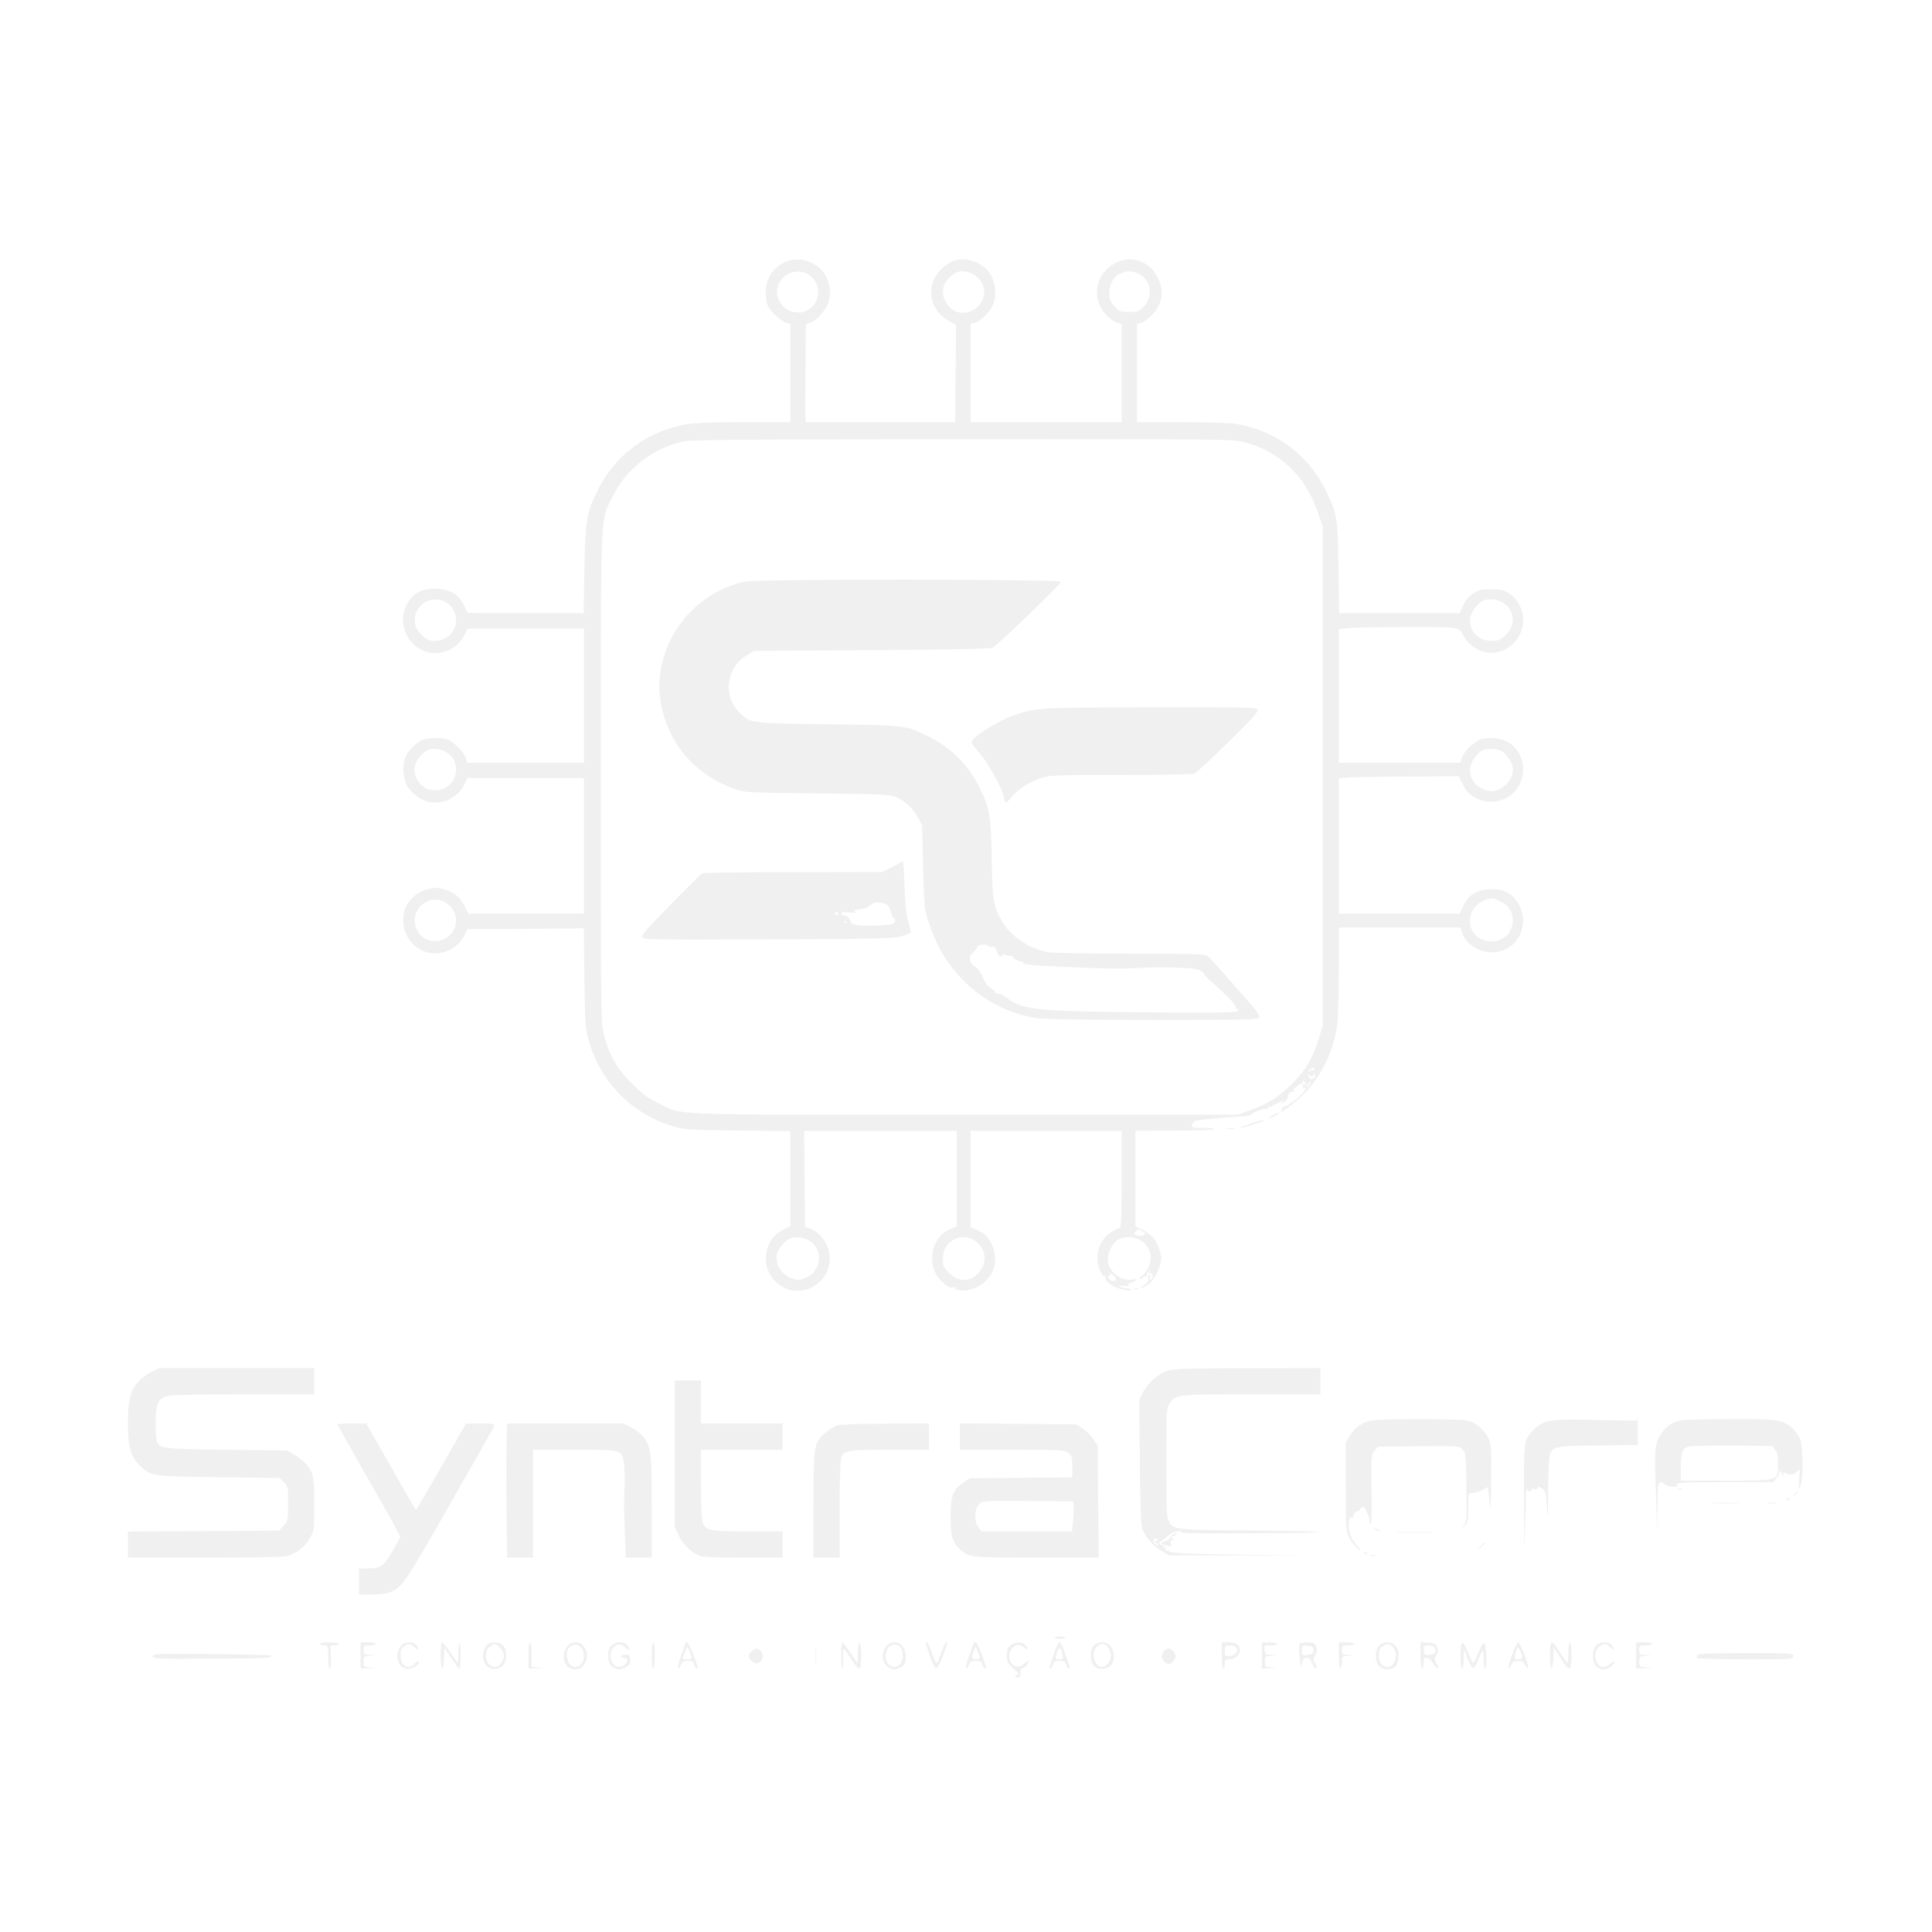
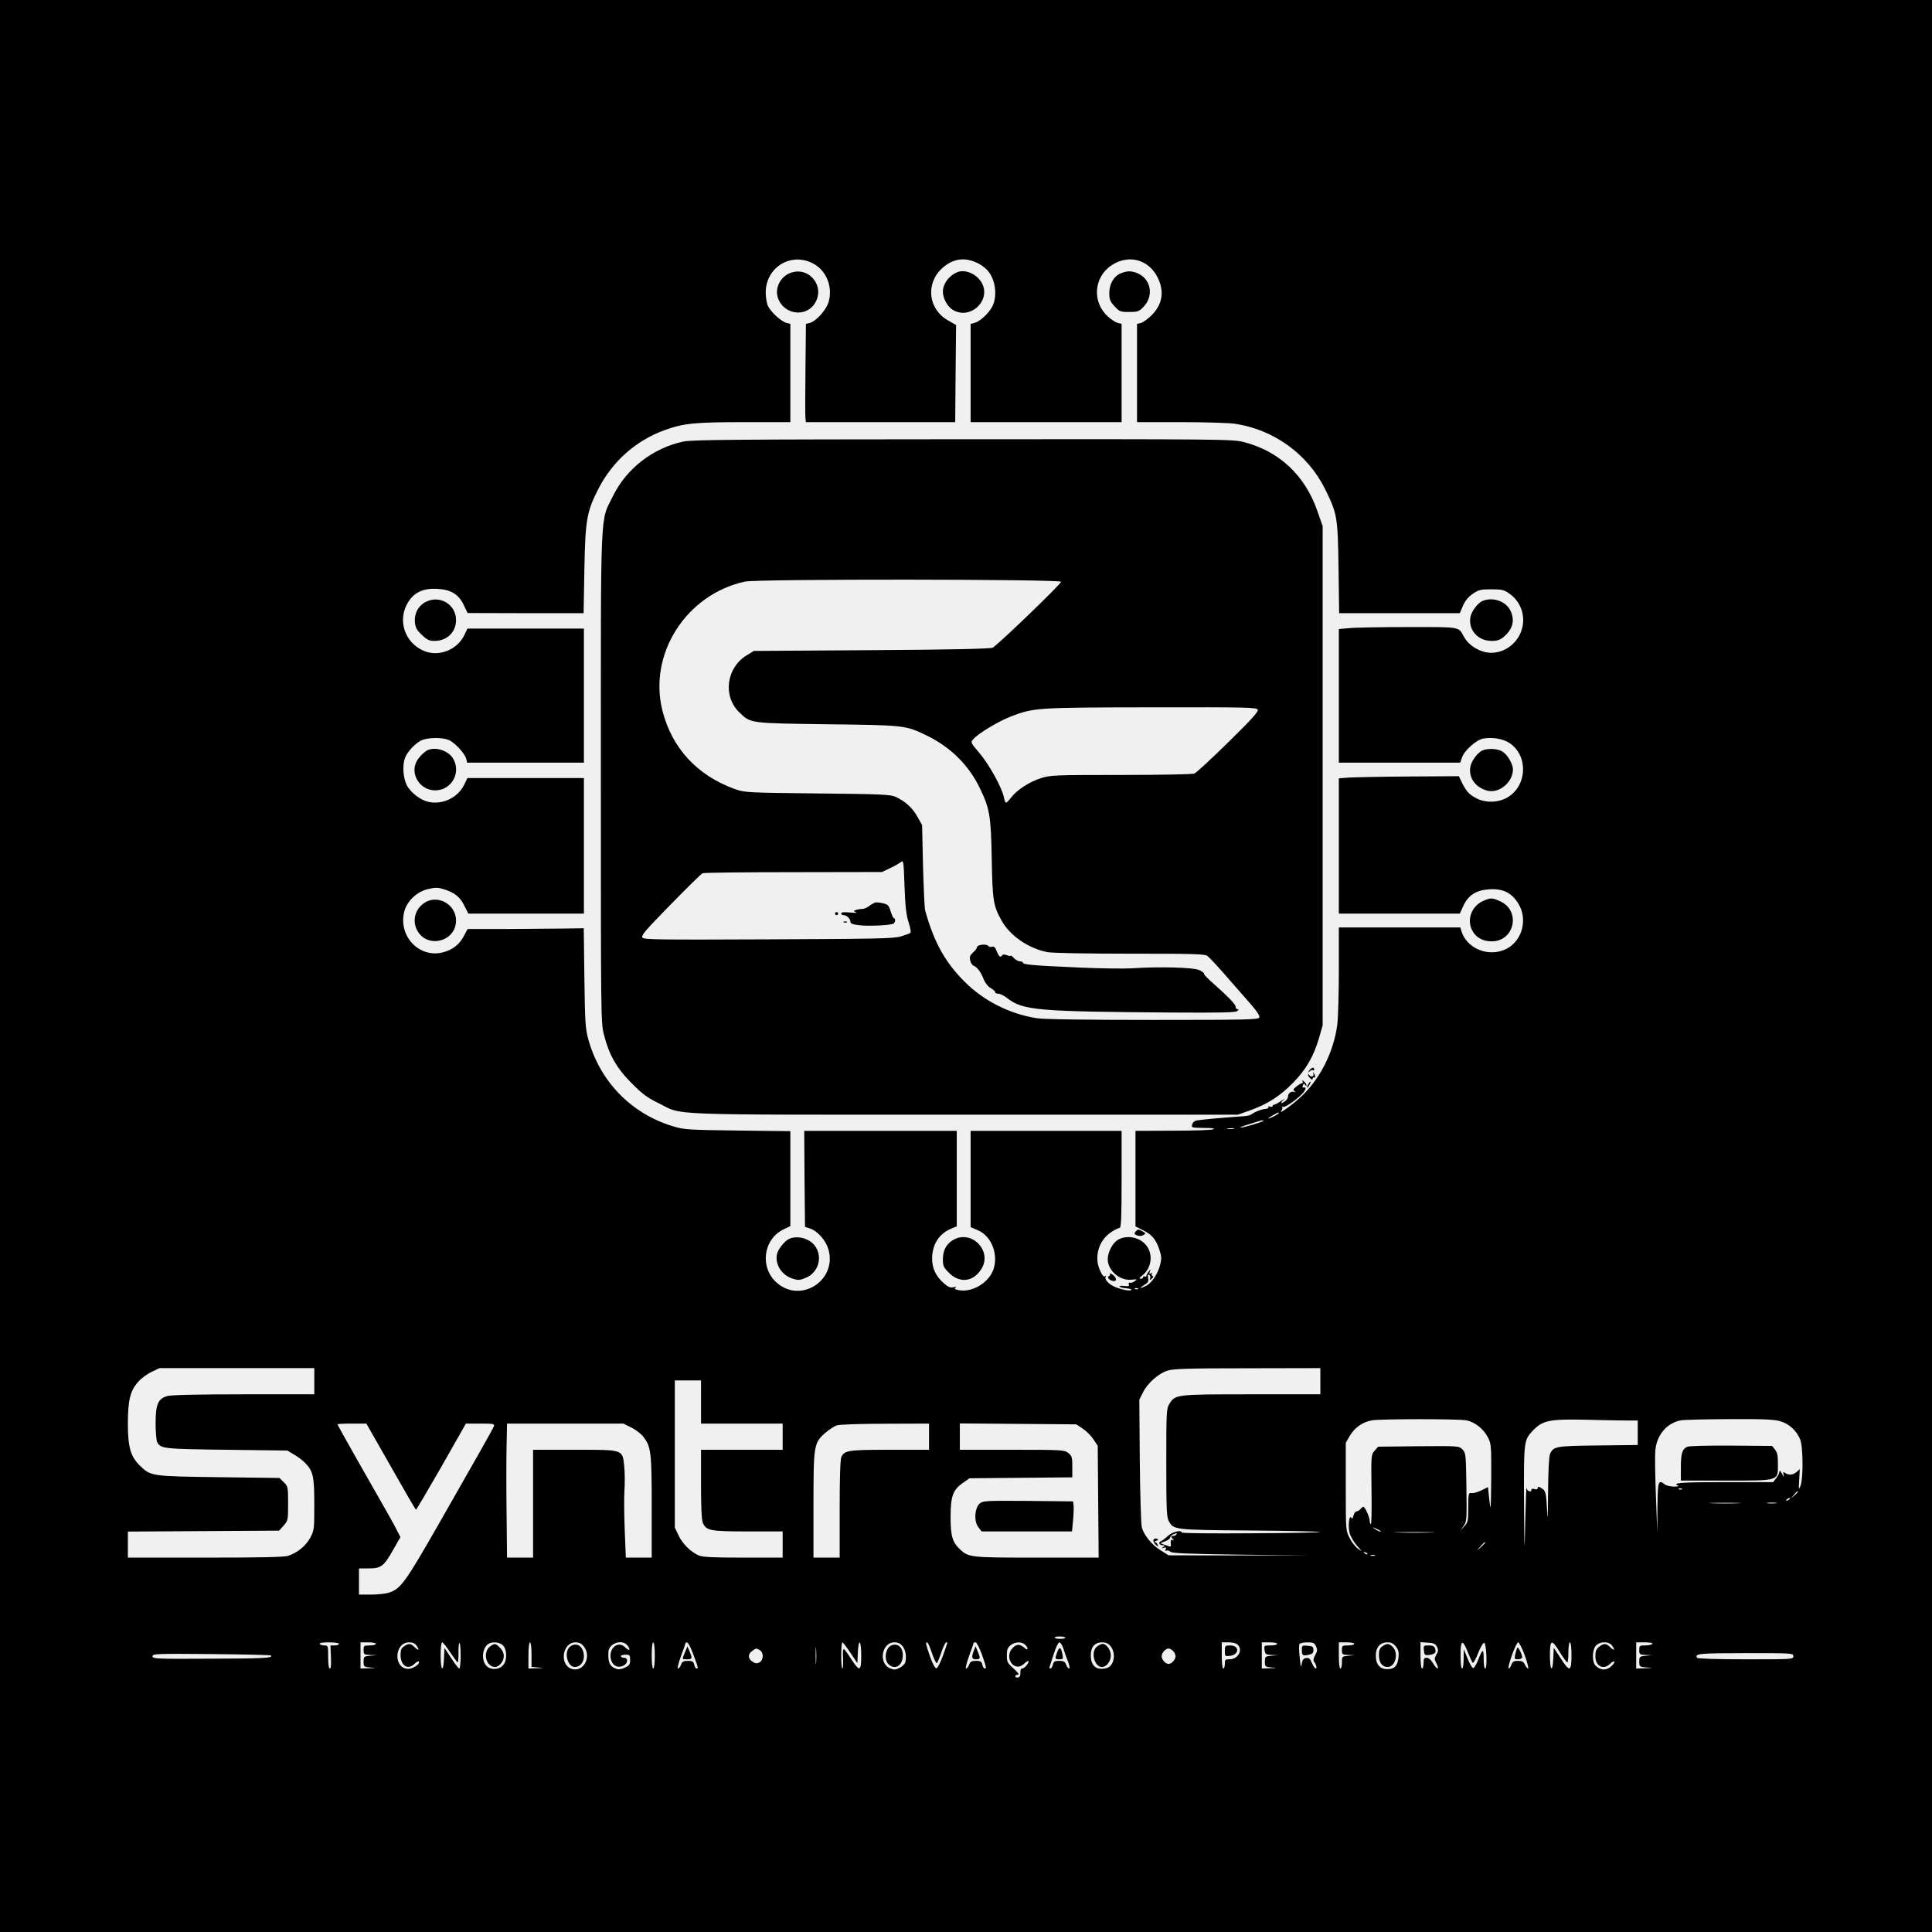
<svg xmlns="http://www.w3.org/2000/svg" version="1.0" width="1254pt" height="1254pt" viewBox="0 0 1254 1254" preserveAspectRatio="xMidYMid meet">
-   <g transform="translate(0,1254) scale(0.1,-0.1)" fill="#ffffff" stroke="none">
+   <g transform="translate(0,1254) scale(0.1,-0.1)" fill="#000000" stroke="none">
    <path d="M0 6270 l0 -6270 6270 0 6270 0 0 6270 0 6270 -6270 0 -6270 0 0 -6270z m5286 4555 c80 -47 119 -149 93 -242 -14 -53 -81 -128 -123 -139 l-25 -6 -3 -297 c-2 -163 -2 -306 0 -318 l3 -23 485 0 484 0 2 263 c1 144 3 286 3 315 l1 52 -52 30 c-129 72 -148 238 -40 338 71 65 150 76 236 32 19 -10 45 -29 57 -42 54 -57 69 -167 34 -237 -23 -45 -81 -98 -116 -107 l-25 -6 0 -319 0 -319 490 0 490 0 0 319 0 319 -25 6 c-13 3 -41 21 -61 39 -106 92 -97 255 19 334 110 74 240 41 300 -76 46 -91 33 -176 -38 -247 -24 -24 -55 -46 -69 -50 l-26 -6 0 -319 0 -319 283 0 c155 0 313 -5 350 -10 254 -37 475 -197 588 -425 79 -161 82 -178 87 -512 l4 -293 391 0 392 0 21 49 c16 35 35 58 65 78 37 25 52 28 119 28 67 0 82 -3 117 -28 91 -63 117 -187 58 -283 -49 -78 -139 -117 -222 -95 -57 16 -104 51 -130 96 -38 69 -14 65 -361 65 -174 0 -347 -3 -384 -7 l-68 -6 0 -433 0 -434 394 0 394 0 12 35 c15 44 92 113 137 121 61 11 130 -1 174 -31 120 -84 111 -276 -17 -351 -58 -34 -140 -37 -200 -6 -47 24 -65 43 -94 100 l-21 44 -327 -2 c-180 -1 -355 -5 -389 -7 l-63 -5 0 -439 0 -439 393 0 392 0 23 50 c33 71 84 103 171 108 87 5 143 -23 186 -93 62 -100 27 -238 -74 -292 -113 -60 -261 -3 -296 115 l-6 22 -395 0 -394 0 0 -277 c0 -153 -5 -312 -10 -353 -24 -184 -118 -366 -250 -482 -63 -55 -134 -104 -113 -77 7 9 9 20 5 24 -4 5 -1 5 5 1 15 -8 114 64 138 100 14 22 12 28 -7 25 -4 0 -5 6 -1 15 5 13 7 13 14 2 5 -8 9 -9 9 -2 0 6 -8 18 -17 25 -11 10 -14 10 -9 2 4 -7 3 -13 -2 -13 -5 0 -22 -10 -36 -21 -22 -17 -25 -24 -14 -31 10 -8 9 -9 -3 -5 -19 6 -39 -10 -39 -31 0 -8 -8 -21 -17 -28 -29 -22 -37 -16 -12 7 14 12 9 10 -13 -5 -20 -14 -41 -26 -47 -26 -6 0 -11 -4 -11 -10 0 -5 -7 -6 -17 -3 -9 4 -14 2 -10 -3 3 -5 -6 -11 -21 -12 -26 -2 -64 -17 -90 -35 -7 -6 -29 -11 -50 -12 -159 -11 -300 -24 -314 -30 -9 -3 -18 -15 -21 -26 -5 -18 1 -19 76 -20 55 0 75 -3 62 -9 -11 -5 -129 -9 -262 -9 l-243 -1 0 -310 0 -310 49 -25 c59 -29 84 -60 106 -126 14 -42 15 -58 6 -95 -15 -61 -54 -120 -90 -139 -42 -21 -52 -19 -15 4 26 16 31 24 26 47 -3 19 -2 25 7 19 7 -4 10 -14 6 -22 -5 -14 -3 -14 11 -2 10 8 12 15 5 17 -6 2 -8 9 -5 14 5 7 2 8 -6 3 -10 -6 -12 -3 -7 11 7 18 7 18 -8 0 -8 -11 -15 -24 -15 -29 0 -4 -4 -5 -10 -2 -5 3 -10 1 -10 -4 0 -6 -7 -11 -16 -11 -12 0 -9 6 11 22 51 40 68 113 40 171 -32 68 -126 98 -195 62 -36 -18 -70 -81 -70 -128 0 -74 79 -142 155 -133 37 4 38 3 20 -10 -11 -8 -25 -12 -32 -10 -7 3 -10 -1 -6 -10 4 -12 -2 -14 -31 -11 -21 3 -34 1 -29 -4 5 -5 25 -10 45 -11 20 -2 34 -6 32 -10 -7 -11 -75 3 -116 23 -39 20 -63 50 -50 64 4 5 1 5 -6 1 -8 -5 -19 7 -33 40 -39 87 -7 195 74 247 23 15 47 27 54 27 10 0 13 63 13 315 l0 315 -490 0 -490 0 0 -312 0 -313 49 -21 c89 -39 134 -161 97 -259 -33 -84 -137 -145 -223 -129 -25 5 -31 9 -21 16 8 6 4 7 -13 3 -21 -5 -35 1 -63 26 -52 45 -76 97 -76 161 1 91 45 160 123 193 l37 15 0 310 0 310 -495 0 -495 0 2 -312 3 -311 30 -10 c51 -16 104 -76 122 -136 58 -201 -179 -354 -335 -217 -112 98 -89 282 43 346 l45 22 0 308 0 308 -342 4 c-319 4 -348 6 -418 27 -273 82 -476 291 -552 567 -19 71 -21 111 -25 399 l-4 320 -132 -2 c-73 -1 -242 -2 -377 -3 l-245 0 -25 -47 c-28 -53 -72 -88 -134 -104 -150 -40 -288 98 -254 256 15 73 82 138 159 155 49 11 63 10 107 -4 67 -23 98 -48 127 -107 l25 -49 375 0 375 0 0 440 0 440 -378 0 -378 0 -22 -45 c-39 -80 -135 -128 -225 -111 -56 10 -123 62 -148 112 -23 49 -28 129 -10 175 14 39 66 94 105 113 41 20 135 21 179 3 39 -17 104 -87 113 -122 l6 -25 379 0 379 0 0 435 0 435 -378 0 -378 0 -21 -44 c-47 -95 -165 -141 -261 -101 -127 53 -175 203 -102 318 40 64 100 90 189 85 89 -5 139 -36 172 -107 l24 -50 376 -1 377 0 5 283 c6 324 15 376 93 528 91 176 243 310 425 376 126 46 197 53 523 53 l296 0 0 319 0 319 -25 6 c-35 9 -105 74 -122 113 -7 18 -13 56 -13 85 1 168 172 267 316 183z m3014 -5510 c0 -6 -56 -35 -67 -35 -4 1 8 9 27 20 39 22 40 22 40 15z m-100 -50 c0 -6 -129 -45 -149 -44 -9 0 18 11 59 23 85 27 90 28 90 21z m-192 -52 c-10 -2 -28 -2 -40 0 -13 2 -5 4 17 4 22 1 32 -1 23 -4z m-621 -1039 c-3 -3 -12 -4 -19 -1 -8 3 -5 6 6 6 11 1 17 -2 13 -5z m-5347 -599 l0 -85 -457 0 c-291 0 -472 -4 -496 -11 -61 -17 -77 -53 -77 -177 0 -57 5 -112 10 -122 23 -43 38 -45 450 -50 l395 -5 45 -27 c25 -14 57 -39 72 -55 51 -53 58 -87 58 -269 0 -162 -1 -168 -27 -216 -28 -52 -82 -96 -142 -116 -24 -9 -182 -12 -537 -12 l-504 0 0 85 0 84 491 3 491 3 29 33 c28 32 29 35 29 143 0 108 -1 111 -28 138 l-28 28 -394 5 c-440 6 -441 6 -513 76 -59 58 -77 119 -77 271 0 153 15 215 68 273 20 23 60 52 87 64 l50 24 503 0 502 0 0 -85z m6530 0 l0 -85 -446 0 c-494 0 -496 0 -535 -64 -18 -29 -19 -56 -19 -379 0 -292 2 -353 15 -377 31 -60 31 -60 525 -64 248 -2 454 -6 457 -10 3 -3 -197 -7 -446 -8 -248 -2 -451 0 -451 5 0 19 -60 5 -89 -22 -17 -16 -38 -31 -46 -35 -20 -7 -10 -26 13 -26 15 0 15 -2 2 -11 -12 -9 -12 -10 4 -5 14 5 17 2 12 -9 -3 -10 -2 -13 5 -10 5 4 17 1 26 -7 13 -10 111 -14 462 -19 l446 -5 -460 0 -460 1 -50 31 c-59 36 -111 100 -124 152 -5 20 -11 215 -13 432 l-3 395 24 48 c30 60 101 123 160 141 37 12 141 15 519 15 l472 1 0 -85z m-4020 -135 l0 -140 265 0 265 0 0 -85 0 -85 -265 0 -265 0 0 -225 c0 -152 4 -232 12 -250 23 -50 47 -55 293 -55 l225 0 0 -85 0 -85 -255 0 c-194 0 -264 3 -289 14 -51 21 -107 76 -132 131 l-24 50 0 478 0 477 85 0 85 0 0 -140z m4968 -119 c55 -11 111 -55 140 -111 21 -42 22 -54 21 -270 -2 -202 -3 -216 -12 -139 l-9 87 -27 -14 c-40 -20 -64 -27 -83 -25 -16 2 -18 -8 -18 -93 0 -88 -2 -97 -26 -123 l-25 -28 21 31 c20 29 21 40 18 252 -3 215 -4 222 -26 244 -22 23 -24 23 -285 21 l-262 -3 -23 -26 c-22 -26 -23 -29 -20 -254 2 -125 0 -226 -4 -223 -5 2 -8 13 -8 23 0 23 -31 90 -41 90 -3 0 -12 -7 -19 -15 -7 -8 -18 -15 -25 -15 -7 0 -16 -12 -20 -27 -4 -19 -9 -23 -14 -14 -14 23 -23 -56 -11 -99 6 -23 28 -60 48 -83 35 -39 36 -40 7 -20 -17 12 -42 43 -55 70 -25 48 -25 50 -25 333 l0 285 27 47 c32 53 84 89 143 99 59 10 563 10 613 0z m1040 -1 l72 0 0 -79 0 -80 -257 -3 c-276 -3 -290 -6 -312 -55 -7 -14 -12 -113 -13 -246 -1 -178 -3 -200 -7 -110 -5 96 -9 114 -26 127 -24 18 -35 20 -35 5 0 -6 -9 -8 -20 -4 -11 4 -20 2 -20 -4 0 -21 -30 -10 -32 12 -1 12 -5 -84 -8 -213 -5 -232 -6 -230 -8 123 -2 390 -1 400 56 460 64 68 108 77 347 72 105 -3 223 -5 263 -5z m998 -5 c56 -16 105 -61 128 -117 20 -47 21 -258 2 -303 -11 -27 -12 -23 -8 40 l4 70 -22 -20 c-22 -20 -55 -21 -77 -3 -8 7 -10 3 -7 -14 3 -18 1 -16 -10 7 -9 17 -15 23 -16 14 0 -9 -9 -28 -21 -43 l-20 -26 -315 0 c-282 0 -347 -5 -301 -23 6 -3 -6 -6 -28 -6 -22 0 -49 6 -59 14 -43 33 -46 24 -48 -147 l-1 -163 -9 235 c-5 129 -7 261 -4 293 8 101 73 180 165 198 20 4 162 7 317 8 220 1 291 -2 330 -14z m-9019 -294 c87 -154 160 -280 163 -280 3 0 77 126 165 279 l159 280 94 0 c85 0 93 -2 88 -17 -9 -22 -108 -197 -363 -643 -214 -374 -244 -415 -321 -438 -22 -7 -74 -12 -116 -12 l-76 0 0 85 0 85 64 0 c80 0 98 14 160 124 l45 79 -21 41 c-21 43 -62 115 -267 474 -66 117 -121 215 -121 217 0 3 42 5 94 5 l94 0 159 -279z m1561 253 c29 -14 64 -41 78 -60 50 -65 54 -100 54 -456 l0 -328 -84 0 -84 0 -7 176 c-4 97 -5 213 -2 258 3 44 3 114 -1 155 -12 115 0 111 -323 111 l-269 0 0 -350 0 -350 -84 0 -85 0 -3 288 c-2 158 -2 353 0 435 l3 147 378 0 377 0 52 -26z m1932 -59 l0 -85 -255 0 c-269 0 -294 -4 -314 -47 -7 -16 -11 -129 -11 -338 l0 -315 -85 0 -85 0 0 338 c0 392 2 406 77 472 26 22 60 44 77 49 17 5 158 10 314 10 l282 1 0 -85z m998 52 c23 -15 54 -46 69 -69 l28 -42 3 -363 3 -363 -401 0 c-430 0 -443 1 -498 53 -50 46 -62 87 -62 209 0 137 15 178 80 223 l43 30 334 3 333 3 0 69 c0 62 -2 70 -26 89 -26 20 -38 21 -365 21 l-339 0 0 85 0 86 378 -3 378 -3 42 -28z m3889 -393 c-3 -3 -12 -4 -19 -1 -8 3 -5 6 6 6 11 1 17 -2 13 -5z m753 -17 c0 -2 -10 -12 -22 -23 l-23 -19 19 23 c18 21 26 27 26 19z m-55 -47 c-3 -5 -12 -10 -18 -10 -7 0 -6 4 3 10 19 12 23 12 15 0z m-332 -27 c-45 -2 -122 -2 -170 0 -48 1 -11 3 82 3 94 0 133 -2 88 -3z m245 0 c-16 -2 -40 -2 -55 0 -16 2 -3 4 27 4 30 0 43 -2 28 -4z m-2569 -179 c14 -12 -19 -1 -35 12 -18 14 -18 14 6 3 14 -6 27 -13 29 -15z m329 -11 c-60 -2 -156 -2 -215 0 -60 1 -11 3 107 3 118 0 167 -2 108 -3z m-1653 -13 c-3 -5 -13 -10 -22 -10 -13 0 -14 -2 -2 -17 10 -11 10 -14 2 -9 -13 7 -17 -4 -13 -33 1 -10 -4 -11 -17 -6 -10 4 -27 10 -38 13 -16 4 -13 7 15 17 19 7 35 18 35 25 0 7 9 16 20 21 27 10 27 10 20 -1z m2005 -53 c0 -2 -12 -14 -27 -28 l-28 -24 24 28 c23 25 31 32 31 24z m-765 -75 c-3 -3 -11 0 -18 7 -9 10 -8 11 6 5 10 -3 15 -9 12 -12z m48 -9 c-7 -2 -19 -2 -25 0 -7 3 -2 5 12 5 14 0 19 -2 13 -5z m-2008 -534 c-3 -4 -20 -7 -39 -6 -19 0 -33 4 -30 9 3 4 20 7 39 6 19 -1 32 -5 30 -9z m-4715 -39 c0 -5 -12 -10 -27 -10 l-28 0 3 -75 c2 -49 0 -75 -7 -75 -7 0 -11 28 -11 75 0 73 -1 75 -24 75 -14 0 -28 5 -31 10 -4 6 18 10 59 10 37 0 66 -4 66 -10z m240 0 c0 -5 -18 -10 -40 -10 -38 0 -40 -2 -40 -30 0 -28 2 -30 43 -32 l42 -1 -42 -4 c-41 -4 -43 -5 -43 -38 0 -33 2 -34 43 -38 40 -3 40 -4 -10 -5 l-53 -2 0 85 0 85 50 0 c28 0 50 -4 50 -10z m264 -12 c21 -29 13 -35 -13 -9 -25 25 -39 26 -69 5 -17 -11 -22 -25 -22 -56 0 -70 48 -100 91 -57 11 11 23 18 27 15 13 -14 -37 -49 -70 -48 -96 3 -89 172 7 172 24 0 39 -7 49 -22z m218 -43 c24 -35 46 -65 49 -65 3 0 5 27 5 61 -1 33 2 63 6 65 4 3 8 -33 8 -80 0 -47 -4 -86 -9 -86 -5 0 -28 30 -52 67 l-44 67 -3 -67 c-4 -97 -22 -83 -22 18 0 50 4 85 10 85 5 0 29 -29 52 -65z m344 44 c27 -30 26 -102 -3 -130 -26 -27 -75 -29 -102 -5 -37 33 -34 113 6 144 26 19 77 15 99 -9z m184 -58 l0 -80 43 -4 c40 -3 40 -4 -10 -5 l-53 -2 0 85 c0 50 4 85 10 85 6 0 10 -33 10 -79z m339 53 c55 -69 -5 -174 -82 -145 -78 30 -55 171 28 171 24 0 39 -7 54 -26z m285 4 c22 -31 11 -36 -18 -9 -45 43 -104 -6 -92 -74 9 -45 43 -64 81 -47 31 14 35 52 5 52 -11 0 -20 5 -20 10 0 6 14 10 30 10 27 0 30 -3 30 -34 0 -29 -5 -36 -34 -50 -24 -11 -41 -14 -58 -7 -41 15 -52 41 -49 109 3 57 93 86 125 40z m176 -63 c0 -50 -4 -85 -10 -85 -6 0 -10 35 -10 85 0 50 4 85 10 85 6 0 10 -35 10 -85z m251 4 c31 -83 33 -89 20 -89 -5 0 -12 11 -15 25 -5 21 -12 25 -41 25 -29 0 -37 -5 -45 -25 -5 -14 -14 -25 -20 -25 -5 0 4 36 20 81 17 44 30 83 30 86 0 2 5 3 12 1 7 -3 24 -38 39 -79z m796 -52 c-2 -23 -3 -1 -3 48 0 50 1 68 3 42 2 -26 2 -67 0 -90z m223 65 l45 -67 3 68 c4 97 22 83 22 -18 0 -104 -10 -108 -64 -25 -21 33 -43 63 -48 66 -6 4 -9 -19 -6 -60 1 -36 0 -66 -4 -66 -5 0 -8 38 -8 85 0 47 3 85 8 85 4 0 27 -31 52 -68z m339 42 c21 -26 27 -76 15 -109 -4 -8 -20 -23 -36 -31 -25 -13 -35 -13 -60 -3 -78 32 -56 169 27 169 24 0 39 -7 54 -26z m190 -44 c13 -38 27 -67 32 -65 4 3 17 34 29 70 12 36 26 65 31 65 11 0 13 9 -20 -85 -16 -44 -35 -81 -42 -83 -9 -2 -24 24 -42 75 -29 84 -31 93 -19 93 4 0 18 -31 31 -70z m324 -8 c30 -86 31 -92 18 -92 -5 0 -12 11 -15 25 -5 21 -12 25 -41 25 -29 0 -37 -5 -45 -25 -5 -14 -14 -25 -20 -25 -5 0 4 37 20 82 17 45 30 83 30 85 0 2 6 3 13 3 6 0 24 -35 40 -78z m281 62 c22 -21 20 -41 -1 -22 -33 28 -53 29 -79 3 -61 -61 8 -164 72 -105 13 13 26 21 29 19 8 -8 -25 -49 -40 -49 -9 0 -13 -10 -12 -27 1 -19 -3 -28 -15 -31 -10 -2 -18 1 -18 7 0 6 8 11 17 11 11 0 1 14 -28 40 -40 36 -44 43 -44 85 0 37 5 51 24 66 28 23 74 25 95 3z m247 -21 c6 -21 20 -59 30 -85 11 -27 14 -48 9 -48 -6 0 -15 11 -20 25 -8 20 -16 25 -45 25 -29 0 -36 -4 -41 -25 -3 -14 -11 -25 -16 -25 -6 0 -8 6 -5 13 2 6 15 45 28 85 12 39 28 72 35 72 7 0 18 -17 25 -37z m308 11 c37 -47 22 -128 -26 -141 -66 -17 -103 13 -103 83 0 55 26 84 74 84 25 0 40 -7 55 -26z m825 10 c35 -35 1 -94 -54 -94 -27 0 -30 -3 -30 -30 0 -16 -4 -30 -10 -30 -6 0 -10 35 -10 85 l0 85 44 0 c27 0 51 -6 60 -16z m256 6 c0 -5 -19 -10 -43 -10 -43 0 -43 -1 -39 -30 4 -27 8 -30 46 -32 l41 -1 -42 -4 c-41 -4 -43 -5 -43 -38 0 -33 2 -34 43 -38 40 -3 40 -4 -10 -5 l-53 -2 0 85 0 85 50 0 c28 0 50 -4 50 -10z m252 -16 c10 -22 9 -31 -5 -56 -11 -18 -14 -35 -9 -42 15 -19 22 -46 12 -46 -5 0 -16 16 -25 36 -11 28 -19 35 -37 32 -18 -2 -24 -11 -29 -38 -4 -29 -7 -21 -13 42 -5 42 -5 81 -2 87 4 6 27 11 52 11 38 0 46 -4 56 -26z m248 16 c0 -5 -18 -10 -40 -10 -38 0 -40 -2 -40 -30 0 -28 2 -30 43 -32 l42 -1 -42 -4 c-43 -4 -43 -4 -43 -44 0 -21 -4 -39 -10 -39 -6 0 -10 35 -10 85 l0 85 50 0 c28 0 50 -4 50 -10z m270 -17 c17 -22 21 -37 17 -72 -6 -54 -26 -75 -73 -75 -48 0 -74 31 -74 88 0 54 28 86 75 86 25 0 39 -7 55 -27z m267 -2 c10 -20 9 -30 -4 -51 -14 -24 -14 -29 1 -58 22 -43 3 -41 -23 3 -13 22 -28 35 -41 35 -16 0 -20 -6 -20 -35 0 -19 -4 -35 -10 -35 -6 0 -10 35 -10 86 l0 85 47 -3 c39 -2 50 -8 60 -27z m201 -37 c13 -32 27 -63 31 -67 4 -4 20 24 35 63 16 40 33 69 40 67 14 -5 21 -167 6 -167 -6 0 -10 26 -10 62 0 69 -6 69 -35 -4 -11 -29 -26 -53 -32 -55 -6 -2 -22 24 -36 59 l-26 63 -1 -62 c0 -35 -4 -63 -10 -63 -6 0 -10 35 -10 86 0 102 13 107 48 18z m369 -19 c17 -47 26 -85 22 -85 -5 0 -15 11 -21 25 -9 19 -19 25 -45 25 -27 0 -35 -5 -43 -25 -5 -14 -13 -25 -18 -25 -5 0 4 38 21 85 16 47 35 85 41 85 6 0 26 -38 43 -85z m228 20 c22 -35 43 -64 48 -65 4 0 7 29 7 65 0 37 4 65 10 65 6 0 10 -35 10 -85 0 -107 -12 -110 -71 -17 l-44 67 -3 -67 c-4 -98 -22 -84 -22 17 0 105 11 109 65 20z m339 43 c21 -29 13 -35 -13 -9 -26 26 -42 26 -72 2 -18 -14 -24 -29 -24 -61 0 -65 53 -92 96 -49 11 11 24 18 27 14 4 -4 -6 -18 -22 -32 -31 -27 -66 -25 -98 4 -26 23 -25 106 2 133 28 28 84 27 104 -2z m261 12 c-3 -5 -24 -10 -46 -10 -37 0 -39 -2 -39 -30 0 -28 2 -30 43 -32 l42 -1 -42 -4 c-41 -4 -43 -5 -43 -38 0 -33 1 -34 48 -38 46 -3 46 -3 -10 -5 l-58 -2 0 85 0 85 56 0 c34 0 53 -4 49 -10z m-5794 -40 c27 -15 26 -66 -2 -80 -16 -9 -26 -8 -45 5 -30 19 -31 49 -2 69 27 19 24 19 49 6z m2683 -6 c9 -8 16 -24 16 -34 0 -22 -25 -50 -45 -50 -20 0 -45 28 -45 50 0 22 25 50 45 50 7 0 21 -7 29 -16z m-5856 -29 c17 -17 -46 -20 -389 -21 -355 -2 -379 -1 -379 16 0 16 23 17 381 14 210 -2 384 -6 387 -9z m9882 -5 c0 -20 -7 -20 -309 -20 -196 0 -312 4 -316 10 -17 27 17 30 316 30 302 0 309 0 309 -20z" />
    <path d="M5124 10766 c-62 -27 -95 -98 -75 -159 37 -110 183 -130 241 -34 69 113 -45 245 -166 193z" />
    <path d="M6210 10772 c-53 -24 -90 -75 -90 -125 0 -43 29 -97 64 -118 115 -70 255 65 186 179 -35 57 -109 87 -160 64z" />
    <path d="M7273 10765 c-45 -19 -73 -69 -73 -128 0 -40 5 -53 34 -85 33 -35 38 -37 95 -37 54 0 64 3 91 31 73 73 51 188 -43 223 -37 14 -65 13 -104 -4z" />
    <path d="M4435 9674 c-197 -42 -370 -176 -457 -355 -84 -170 -78 -39 -78 -1827 0 -1554 0 -1591 20 -1668 33 -130 82 -217 180 -315 68 -69 102 -94 170 -127 170 -84 -6 -77 1990 -77 l1775 0 76 27 c113 40 195 92 279 177 86 87 137 174 172 296 l23 80 0 1620 0 1620 -34 97 c-80 232 -248 390 -479 449 -73 18 -128 19 -1821 18 -1497 -1 -1756 -3 -1816 -15z m2452 -910 c4 -11 -406 -406 -444 -428 -12 -7 -271 -13 -784 -16 l-766 -5 -49 -30 c-130 -81 -153 -264 -46 -368 75 -73 65 -71 572 -78 503 -6 507 -6 647 -74 153 -75 270 -190 342 -339 65 -134 73 -179 78 -461 5 -271 10 -305 65 -402 54 -97 175 -180 297 -203 32 -6 250 -10 535 -10 403 0 485 -2 502 -14 11 -8 61 -61 110 -117 49 -56 122 -139 162 -185 49 -55 70 -87 66 -98 -6 -14 -70 -16 -693 -16 -430 0 -710 4 -751 11 -177 28 -342 111 -466 234 -129 128 -201 257 -259 465 -4 14 -10 144 -14 290 l-6 265 -30 53 c-31 57 -80 102 -142 130 -34 15 -91 18 -508 22 -458 5 -472 6 -534 28 -245 88 -409 265 -471 508 -94 368 153 756 535 839 81 18 2046 16 2052 -1z m1277 -831 c5 -12 -45 -67 -191 -210 -109 -107 -208 -199 -221 -204 -13 -5 -219 -9 -477 -9 -423 0 -457 -1 -516 -20 -75 -23 -157 -76 -195 -125 -14 -19 -30 -35 -34 -35 -4 0 -11 16 -14 35 -12 61 -93 208 -156 284 -61 71 -61 73 -43 93 33 38 163 116 243 147 149 58 171 59 916 60 625 1 682 0 688 -16z m-2266 -1381 c12 -38 16 -64 10 -68 -5 -4 -33 -13 -61 -22 -45 -14 -157 -16 -858 -19 -715 -3 -807 -2 -819 11 -10 14 16 44 181 213 107 109 200 201 209 205 8 4 274 7 590 7 l575 1 50 24 c28 13 59 31 70 39 20 15 20 13 26 -156 5 -132 11 -187 27 -235z" />
    <path d="M6353 6403 c-7 -2 -13 -9 -13 -14 0 -6 -11 -20 -25 -32 -19 -17 -23 -28 -18 -50 3 -16 13 -31 22 -35 23 -9 48 -41 65 -87 10 -24 28 -48 46 -58 17 -10 30 -22 30 -28 0 -5 9 -9 21 -9 11 0 37 -13 57 -29 102 -79 197 -87 1069 -93 319 -2 415 0 424 10 10 9 10 12 1 12 -7 0 -12 7 -12 15 0 16 -47 65 -142 149 -37 32 -66 62 -63 66 2 3 -11 14 -30 23 -38 18 -254 24 -440 12 -55 -3 -208 -1 -340 5 -297 13 -365 19 -365 31 0 5 -9 9 -20 9 -10 0 -28 10 -40 22 -11 12 -20 19 -20 15 0 -4 -11 -2 -25 3 -15 6 -26 6 -30 0 -11 -18 -21 -10 -35 25 -10 26 -18 34 -31 30 -10 -3 -20 -1 -24 5 -6 10 -40 12 -62 3z" />
    <path d="M5680 6682 c-8 -3 -26 -13 -39 -23 -13 -11 -34 -19 -47 -19 -12 0 -30 -3 -40 -7 -16 -6 -16 -7 2 -14 10 -4 -7 -5 -38 -2 -40 4 -58 2 -58 -6 0 -6 7 -11 16 -11 20 0 44 -24 44 -44 0 -10 16 -17 54 -21 59 -8 208 -1 225 10 13 7 15 35 3 35 -4 0 -13 20 -21 44 -11 38 -17 45 -49 53 -21 5 -44 7 -52 5z" />
    <path d="M5420 6610 c0 -5 5 -10 10 -10 6 0 10 5 10 10 0 6 -4 10 -10 10 -5 0 -10 -4 -10 -10z" />
    <path d="M5478 6553 c7 -3 16 -2 19 1 4 3 -2 6 -13 5 -11 0 -14 -3 -6 -6z" />
    <path d="M2761 8632 c-48 -26 -73 -75 -68 -132 4 -36 13 -51 46 -82 33 -31 48 -38 81 -38 81 0 140 57 140 135 0 103 -107 166 -199 117z" />
    <path d="M9624 8640 c-31 -12 -72 -66 -80 -105 -15 -83 48 -155 138 -155 36 0 54 6 78 26 59 50 74 107 44 170 -29 61 -113 91 -180 64z" />
    <path d="M2780 7673 c-23 -9 -60 -45 -76 -75 -44 -84 23 -188 121 -188 106 0 171 116 115 208 -30 48 -106 75 -160 55z" />
    <path d="M9624 7670 c-31 -12 -72 -66 -80 -105 -13 -71 29 -133 106 -156 77 -23 170 52 170 137 0 36 -36 97 -70 117 -30 18 -91 21 -126 7z" />
    <path d="M9624 6691 c-76 -35 -107 -128 -64 -198 25 -41 68 -63 122 -63 149 0 191 199 55 260 -52 24 -62 24 -113 1z" />
    <path d="M2755 6680 c-61 -40 -81 -116 -47 -179 65 -121 252 -73 252 64 0 105 -119 172 -205 115z" />
    <path d="M8499 5593 c-12 -16 -12 -17 2 -6 9 7 19 10 22 6 4 -3 7 -1 7 5 0 17 -16 15 -31 -5z" />
    <path d="M8524 5573 c9 -17 -14 -28 -25 -12 -5 8 -9 9 -9 3 0 -6 7 -17 15 -24 11 -9 15 -9 15 -1 0 7 4 10 9 7 11 -7 8 21 -4 31 -4 4 -5 3 -1 -4z" />
    <path d="M8490 5500 c-6 -11 -8 -20 -6 -20 3 0 10 9 16 20 6 11 8 20 6 20 -3 0 -10 -9 -16 -20z" />
    <path d="M7370 4545 c-10 -12 -8 -16 11 -24 15 -5 30 -4 41 3 16 10 16 11 -5 23 -29 16 -32 16 -47 -2z" />
    <path d="M5124 4500 c-27 -11 -72 -65 -80 -96 -17 -68 29 -142 103 -164 35 -11 46 -10 87 8 109 49 109 203 0 248 -37 16 -78 17 -110 4z" />
    <path d="M6182 4489 c-43 -28 -62 -67 -62 -125 0 -40 5 -51 38 -84 69 -70 155 -62 209 19 81 120 -64 267 -185 190z" />
    <path d="M7204 4272 c3 -6 0 -12 -6 -15 -18 -6 5 -30 30 -32 25 -2 18 26 -10 44 -11 7 -17 8 -14 3z" />
    <path d="M7487 2545 c-3 -7 3 -21 14 -31 18 -16 19 -16 13 -1 -3 9 -11 17 -18 18 -6 0 -2 4 8 8 17 6 17 8 4 14 -9 3 -19 0 -21 -8z" />
    <path d="M10953 3150 c-34 -14 -43 -42 -43 -134 l0 -86 293 0 c350 0 337 -4 337 109 0 53 -4 74 -19 92 l-19 24 -264 2 c-144 1 -273 -2 -285 -7z" />
    <path d="M6360 2782 c-34 -28 -40 -117 -10 -154 l21 -28 294 0 293 0 7 73 c4 40 5 84 3 97 l-3 25 -291 3 c-271 2 -293 1 -314 -16z" />
    <path d="M3183 1855 c-52 -36 -30 -134 30 -135 27 0 57 37 57 70 0 19 -9 40 -25 55 -28 29 -33 30 -62 10z" />
    <path d="M3702 1854 c-44 -30 -21 -134 29 -134 33 0 59 30 59 69 0 62 -45 96 -88 65z" />
    <path d="M4446 1816 c-20 -49 -21 -46 14 -46 34 0 35 5 16 51 l-14 33 -16 -38z" />
    <path d="M5790 1862 c-42 -13 -56 -95 -22 -125 43 -39 92 -7 92 60 0 49 -31 78 -70 65z" />
    <path d="M6321 1827 c-17 -44 -14 -57 14 -57 29 0 30 6 11 51 l-14 34 -11 -28z" />
    <path d="M6862 1817 c-16 -45 -16 -47 14 -47 24 0 26 2 20 32 -9 48 -20 52 -34 15z" />
    <path d="M7122 1854 c-45 -31 -21 -134 31 -134 29 0 57 37 57 75 0 36 -28 75 -53 75 -7 0 -23 -7 -35 -16z" />
    <path d="M7950 1824 c0 -34 1 -35 31 -32 63 6 67 68 4 68 -33 0 -35 -2 -35 -36z" />
    <path d="M8450 1832 c0 -37 4 -41 43 -33 26 6 32 12 32 31 0 22 -5 25 -37 28 -36 3 -38 2 -38 -26z" />
    <path d="M8972 1854 c-17 -12 -22 -25 -22 -58 0 -47 22 -76 57 -76 50 0 73 90 33 130 -24 24 -38 25 -68 4z" />
    <path d="M9242 1828 c3 -30 6 -33 33 -30 38 5 49 15 40 41 -5 16 -15 21 -41 21 -34 0 -35 -1 -32 -32z" />
    <path d="M9848 1845 c-3 -6 -9 -25 -13 -42 -6 -31 -5 -33 19 -33 14 0 26 6 26 13 -1 22 -26 71 -32 62z" />
  </g>
</svg>
